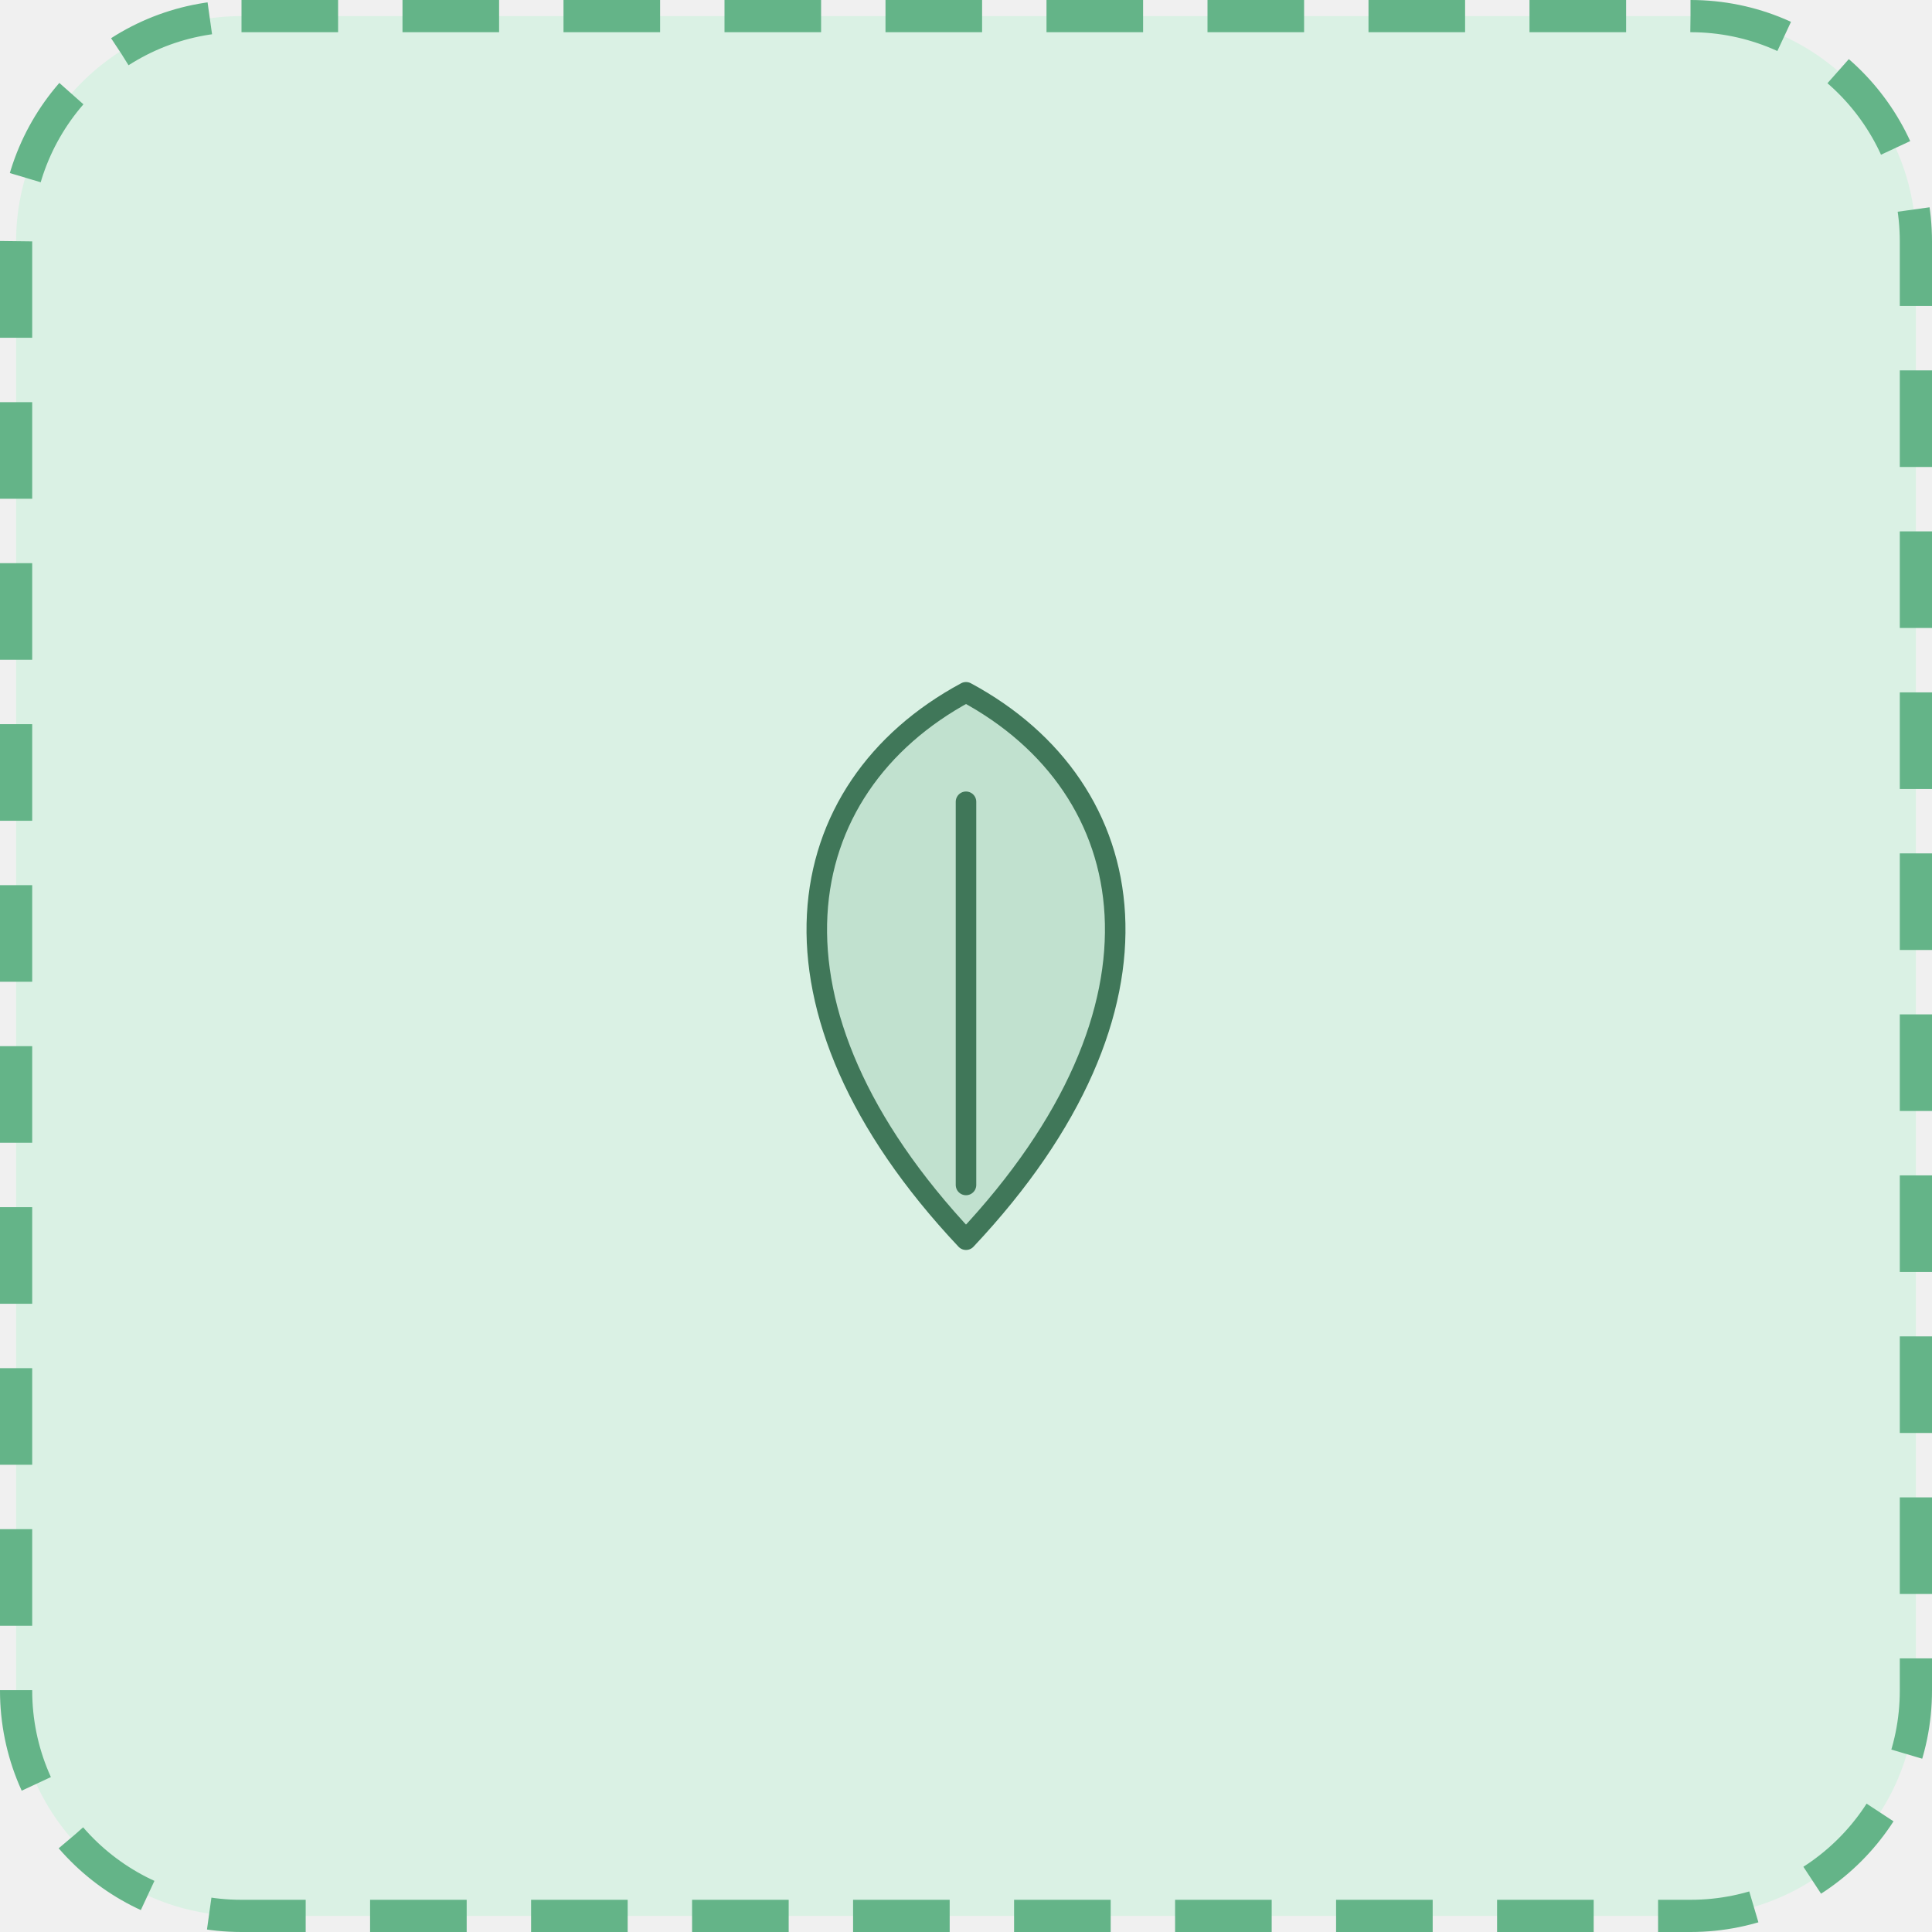
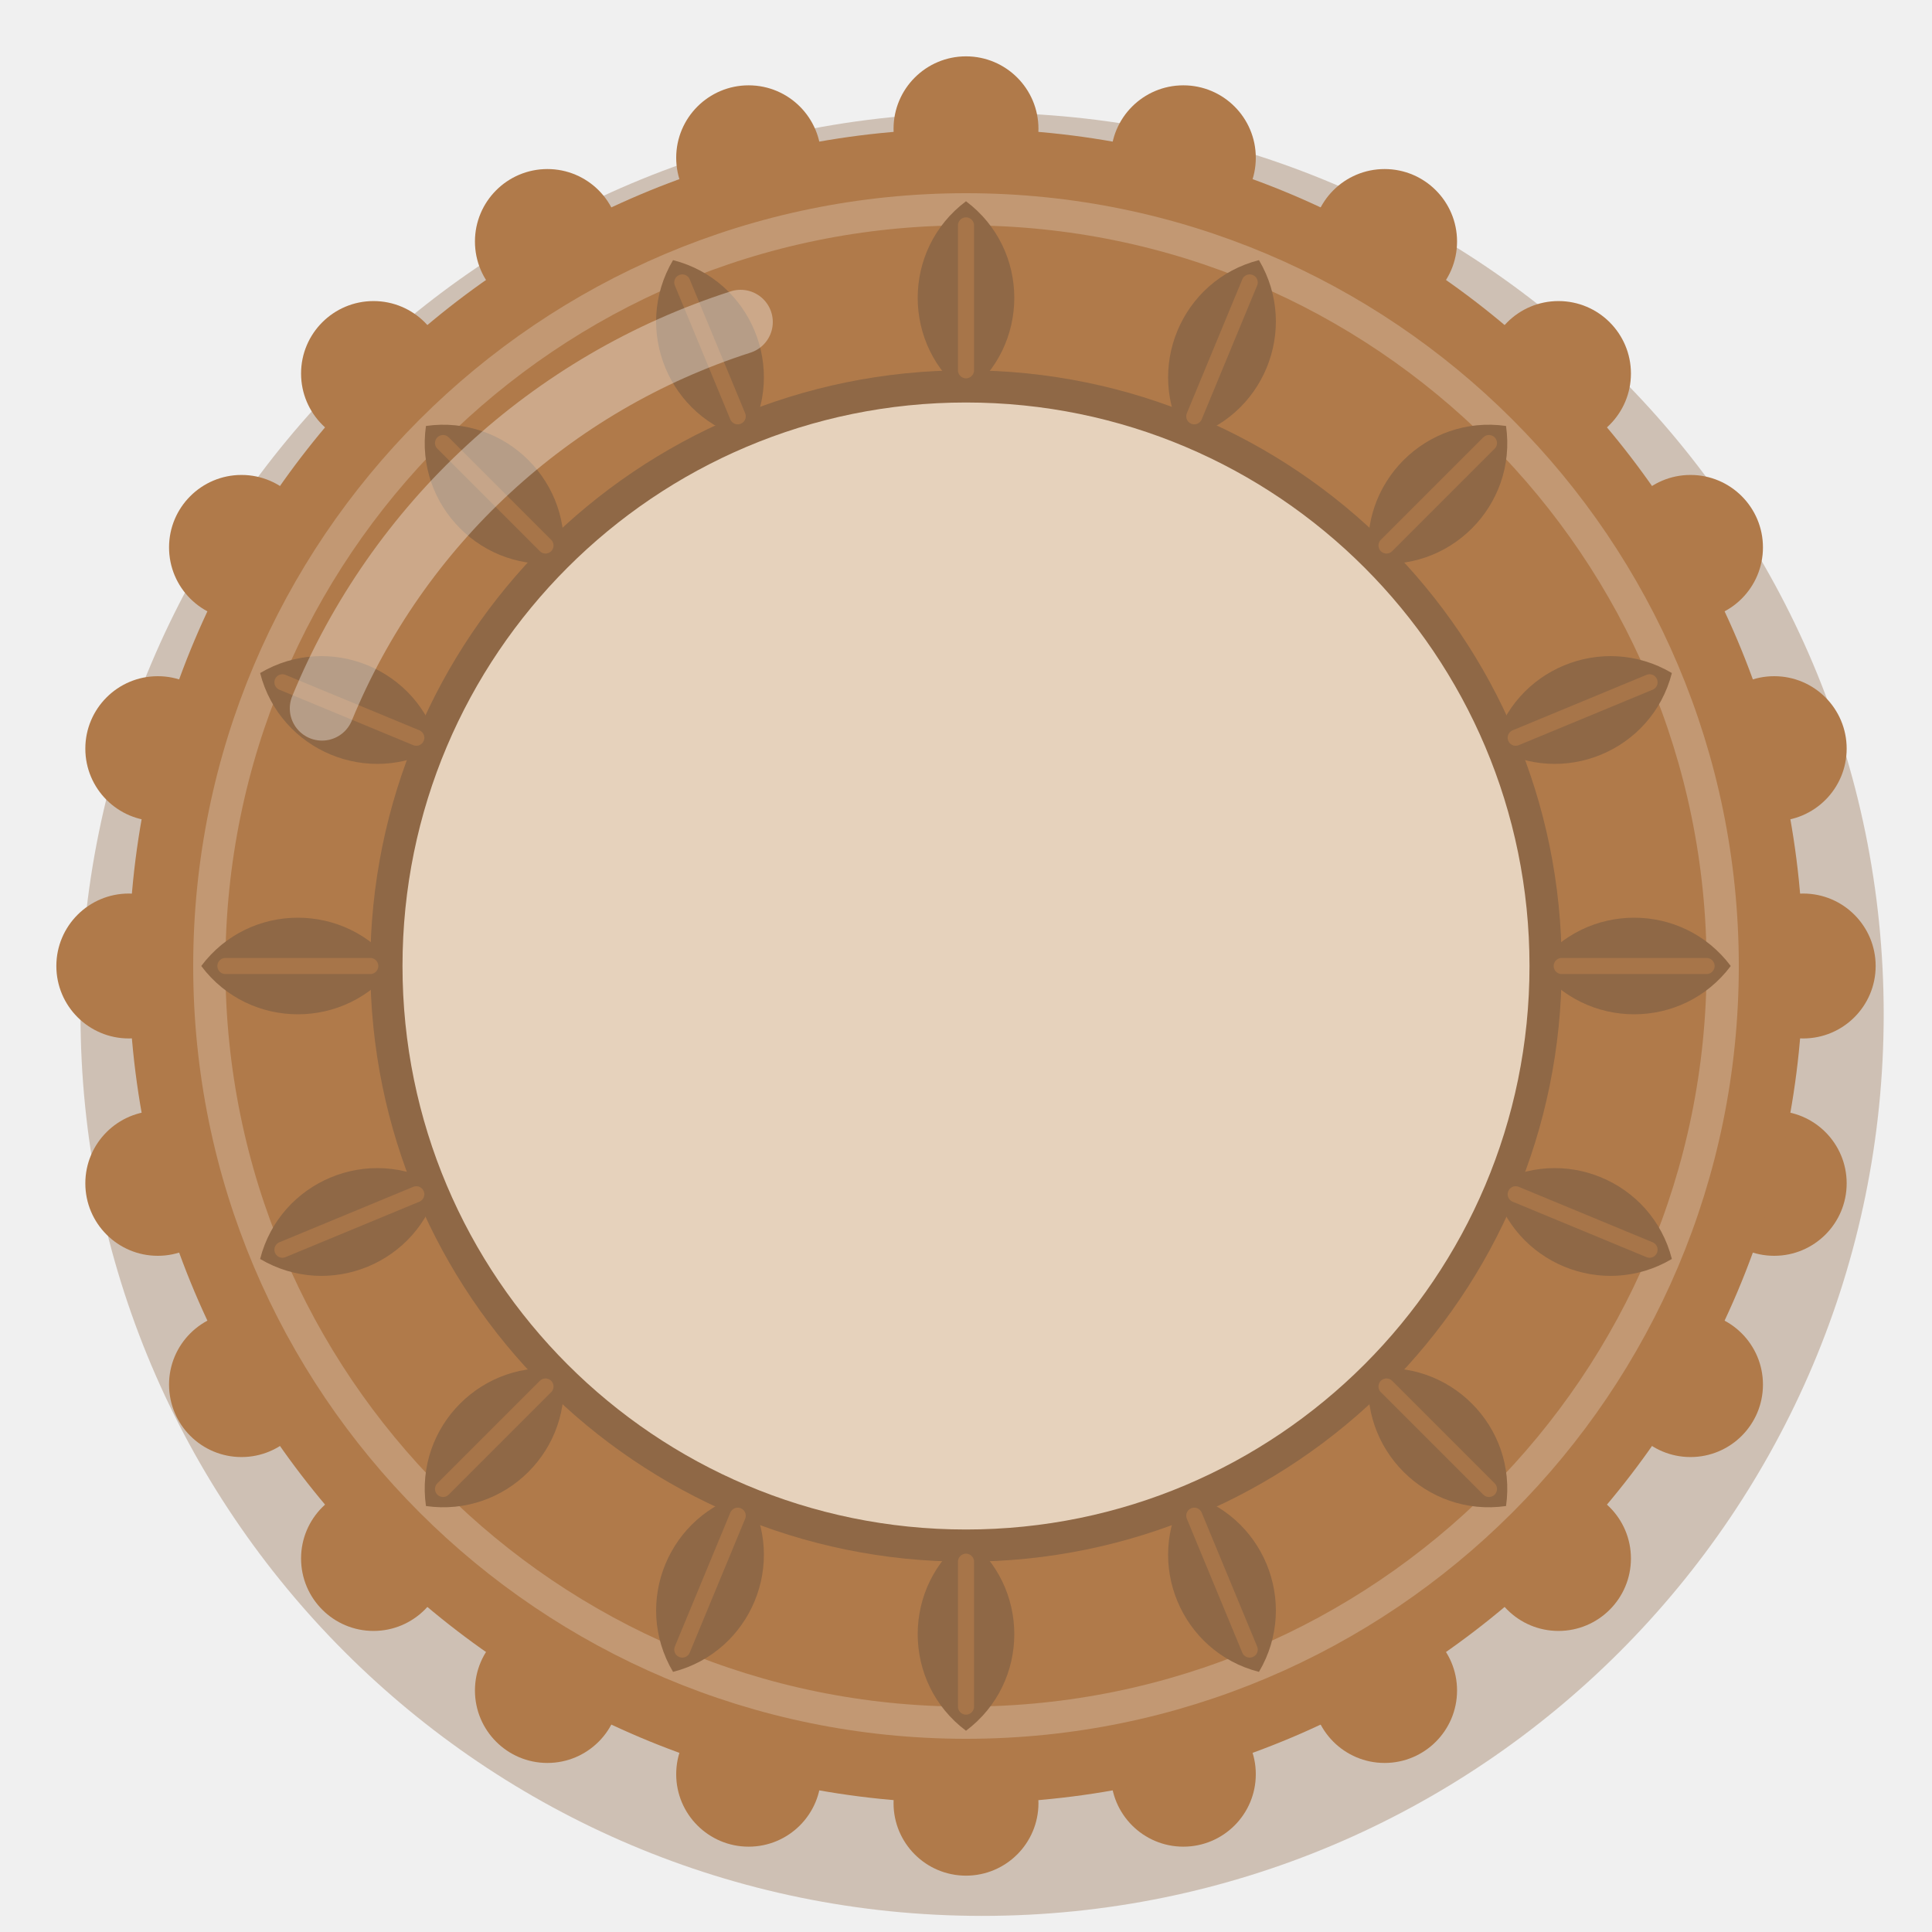
- <svg xmlns="http://www.w3.org/2000/svg" width="120" height="120" viewBox="0 0 120 120">
-   <rect x="1" y="1" width="118" height="118" rx="14" fill="hsl(147 45% 90%)" stroke="hsl(147 35% 55%)" stroke-width="2" stroke-dasharray="6 4" />
-   <g transform="translate(39.6 39.6) scale(0.425)" fill="hsl(147 35% 82%)" stroke="hsl(147 30% 36%)" stroke-width="3" stroke-linejoin="round" stroke-linecap="round">
-     <path d="M48 8C74 22 80 54 48 88C16 54 22 22 48 8Z" />
-     <path d="M48 24V80" fill="none" />
+ <svg xmlns="http://www.w3.org/2000/svg" width="120" height="120" viewBox="0 0 120 120" role="img">
+   <ellipse cx="61" cy="63" rx="56" ry="56" fill="#8f6846" opacity=".35" />
+   <circle cx="112" cy="60" r="4.5" fill="#b07a4a" />
+   <circle cx="110.2" cy="73.5" r="4.5" fill="#b07a4a" />
+   <circle cx="105" cy="86" r="4.5" fill="#b07a4a" />
+   <circle cx="96.8" cy="96.8" r="4.5" fill="#b07a4a" />
+   <circle cx="86" cy="105" r="4.5" fill="#b07a4a" />
+   <circle cx="73.5" cy="110.2" r="4.5" fill="#b07a4a" />
+   <circle cx="60" cy="112" r="4.5" fill="#b07a4a" />
+   <circle cx="46.5" cy="110.2" r="4.5" fill="#b07a4a" />
+   <circle cx="34" cy="105" r="4.5" fill="#b07a4a" />
+   <circle cx="23.2" cy="96.8" r="4.5" fill="#b07a4a" />
+   <circle cx="15" cy="86" r="4.5" fill="#b07a4a" />
+   <circle cx="9.8" cy="73.5" r="4.5" fill="#b07a4a" />
+   <circle cx="8" cy="60" r="4.5" fill="#b07a4a" />
+   <circle cx="9.8" cy="46.5" r="4.5" fill="#b07a4a" />
+   <circle cx="15" cy="34" r="4.5" fill="#b07a4a" />
+   <circle cx="23.2" cy="23.2" r="4.5" fill="#b07a4a" />
+   <circle cx="34" cy="15" r="4.5" fill="#b07a4a" />
+   <circle cx="46.5" cy="9.8" r="4.5" fill="#b07a4a" />
+   <circle cx="60" cy="8" r="4.5" fill="#b07a4a" />
+   <circle cx="73.5" cy="9.8" r="4.5" fill="#b07a4a" />
+   <circle cx="86" cy="15" r="4.5" fill="#b07a4a" />
+   <circle cx="96.8" cy="23.2" r="4.5" fill="#b07a4a" />
+   <circle cx="105" cy="34" r="4.5" fill="#b07a4a" />
+   <circle cx="110.2" cy="46.5" r="4.5" fill="#b07a4a" />
+   <circle cx="60" cy="60" r="52" fill="#b07a4a" />
+   <circle cx="60" cy="60" r="47" fill="none" stroke="#d8bda5" stroke-opacity="0.45" stroke-width="2" />
+   <circle cx="60" cy="60" r="36" fill="#e6d2bc" />
+   <circle cx="60" cy="60" r="36" fill="none" stroke="#8f6846" stroke-width="2" />
+   <g transform="translate(101.5 60) rotate(90)">
+     <path d="M0 -6C4 -3 4 3 0 6C-4 3 -4 -3 0 -6Z" fill="#8f6846" />
+     <path d="M0 -4.5L0 4.5" stroke="#b07a4a" stroke-width="1" stroke-linecap="round" opacity=".7" />
  </g>
+   <g transform="translate(98.3 75.9) rotate(112.5)">
+     <path d="M0 -6C4 -3 4 3 0 6C-4 3 -4 -3 0 -6Z" fill="#8f6846" />
+     <path d="M0 -4.5L0 4.5" stroke="#b07a4a" stroke-width="1" stroke-linecap="round" opacity=".7" />
+   </g>
+   <g transform="translate(89.3 89.3) rotate(135)">
+     <path d="M0 -6C4 -3 4 3 0 6C-4 3 -4 -3 0 -6Z" fill="#8f6846" />
+     <path d="M0 -4.5L0 4.5" stroke="#b07a4a" stroke-width="1" stroke-linecap="round" opacity=".7" />
+   </g>
+   <g transform="translate(75.9 98.3) rotate(157.5)">
+     <path d="M0 -6C4 -3 4 3 0 6C-4 3 -4 -3 0 -6Z" fill="#8f6846" />
+     <path d="M0 -4.5L0 4.5" stroke="#b07a4a" stroke-width="1" stroke-linecap="round" opacity=".7" />
+   </g>
+   <g transform="translate(60 101.5) rotate(180)">
+     <path d="M0 -6C4 -3 4 3 0 6C-4 3 -4 -3 0 -6Z" fill="#8f6846" />
+     <path d="M0 -4.5L0 4.5" stroke="#b07a4a" stroke-width="1" stroke-linecap="round" opacity=".7" />
+   </g>
+   <g transform="translate(44.1 98.3) rotate(202.5)">
+     <path d="M0 -6C4 -3 4 3 0 6C-4 3 -4 -3 0 -6Z" fill="#8f6846" />
+     <path d="M0 -4.5L0 4.5" stroke="#b07a4a" stroke-width="1" stroke-linecap="round" opacity=".7" />
+   </g>
+   <g transform="translate(30.7 89.3) rotate(225)">
+     <path d="M0 -6C4 -3 4 3 0 6C-4 3 -4 -3 0 -6Z" fill="#8f6846" />
+     <path d="M0 -4.5L0 4.5" stroke="#b07a4a" stroke-width="1" stroke-linecap="round" opacity=".7" />
+   </g>
+   <g transform="translate(21.7 75.9) rotate(247.5)">
+     <path d="M0 -6C4 -3 4 3 0 6C-4 3 -4 -3 0 -6Z" fill="#8f6846" />
+     <path d="M0 -4.5L0 4.5" stroke="#b07a4a" stroke-width="1" stroke-linecap="round" opacity=".7" />
+   </g>
+   <g transform="translate(18.5 60) rotate(270)">
+     <path d="M0 -6C4 -3 4 3 0 6C-4 3 -4 -3 0 -6Z" fill="#8f6846" />
+     <path d="M0 -4.5L0 4.5" stroke="#b07a4a" stroke-width="1" stroke-linecap="round" opacity=".7" />
+   </g>
+   <g transform="translate(21.7 44.1) rotate(292.5)">
+     <path d="M0 -6C4 -3 4 3 0 6C-4 3 -4 -3 0 -6Z" fill="#8f6846" />
+     <path d="M0 -4.5L0 4.5" stroke="#b07a4a" stroke-width="1" stroke-linecap="round" opacity=".7" />
+   </g>
+   <g transform="translate(30.7 30.7) rotate(315)">
+     <path d="M0 -6C4 -3 4 3 0 6C-4 3 -4 -3 0 -6Z" fill="#8f6846" />
+     <path d="M0 -4.5L0 4.5" stroke="#b07a4a" stroke-width="1" stroke-linecap="round" opacity=".7" />
+   </g>
+   <g transform="translate(44.1 21.7) rotate(337.5)">
+     <path d="M0 -6C4 -3 4 3 0 6C-4 3 -4 -3 0 -6Z" fill="#8f6846" />
+     <path d="M0 -4.5L0 4.5" stroke="#b07a4a" stroke-width="1" stroke-linecap="round" opacity=".7" />
+   </g>
+   <g transform="translate(60 18.5) rotate(360)">
+     <path d="M0 -6C4 -3 4 3 0 6C-4 3 -4 -3 0 -6Z" fill="#8f6846" />
+     <path d="M0 -4.5L0 4.5" stroke="#b07a4a" stroke-width="1" stroke-linecap="round" opacity=".7" />
+   </g>
+   <g transform="translate(75.9 21.7) rotate(382.5)">
+     <path d="M0 -6C4 -3 4 3 0 6C-4 3 -4 -3 0 -6Z" fill="#8f6846" />
+     <path d="M0 -4.5L0 4.5" stroke="#b07a4a" stroke-width="1" stroke-linecap="round" opacity=".7" />
+   </g>
+   <g transform="translate(89.3 30.7) rotate(405)">
+     <path d="M0 -6C4 -3 4 3 0 6C-4 3 -4 -3 0 -6Z" fill="#8f6846" />
+     <path d="M0 -4.5L0 4.5" stroke="#b07a4a" stroke-width="1" stroke-linecap="round" opacity=".7" />
+   </g>
+   <g transform="translate(98.3 44.1) rotate(427.5)">
+     <path d="M0 -6C4 -3 4 3 0 6C-4 3 -4 -3 0 -6Z" fill="#8f6846" />
+     <path d="M0 -4.5L0 4.5" stroke="#b07a4a" stroke-width="1" stroke-linecap="round" opacity=".7" />
+   </g>
+   <path d="M20 44A42 42 0 0 1 46 20" fill="none" stroke="#fff" stroke-opacity="0.35" stroke-width="4" stroke-linecap="round" />
</svg>
